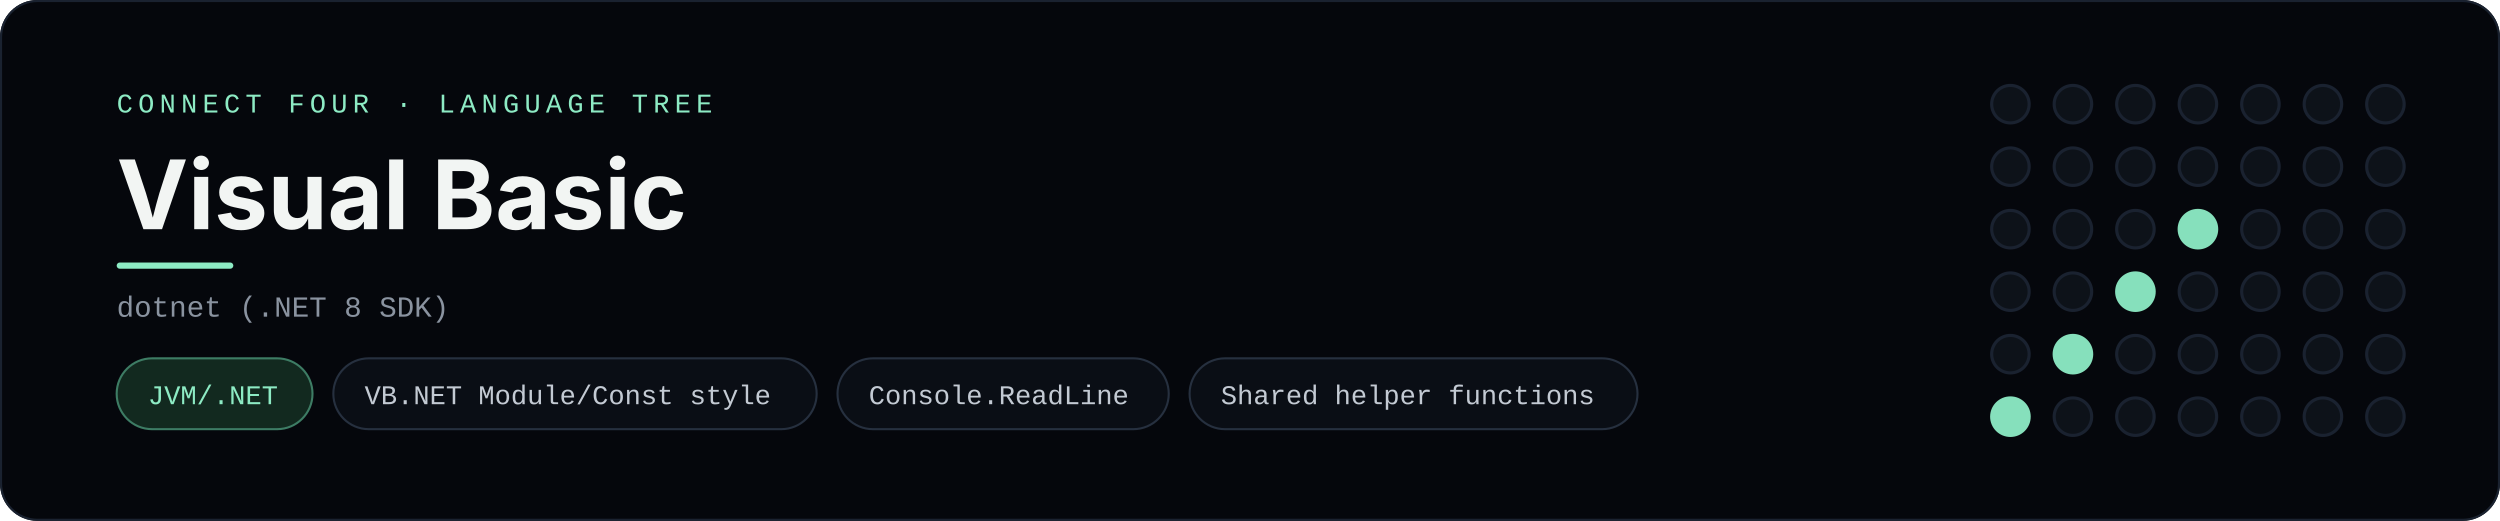
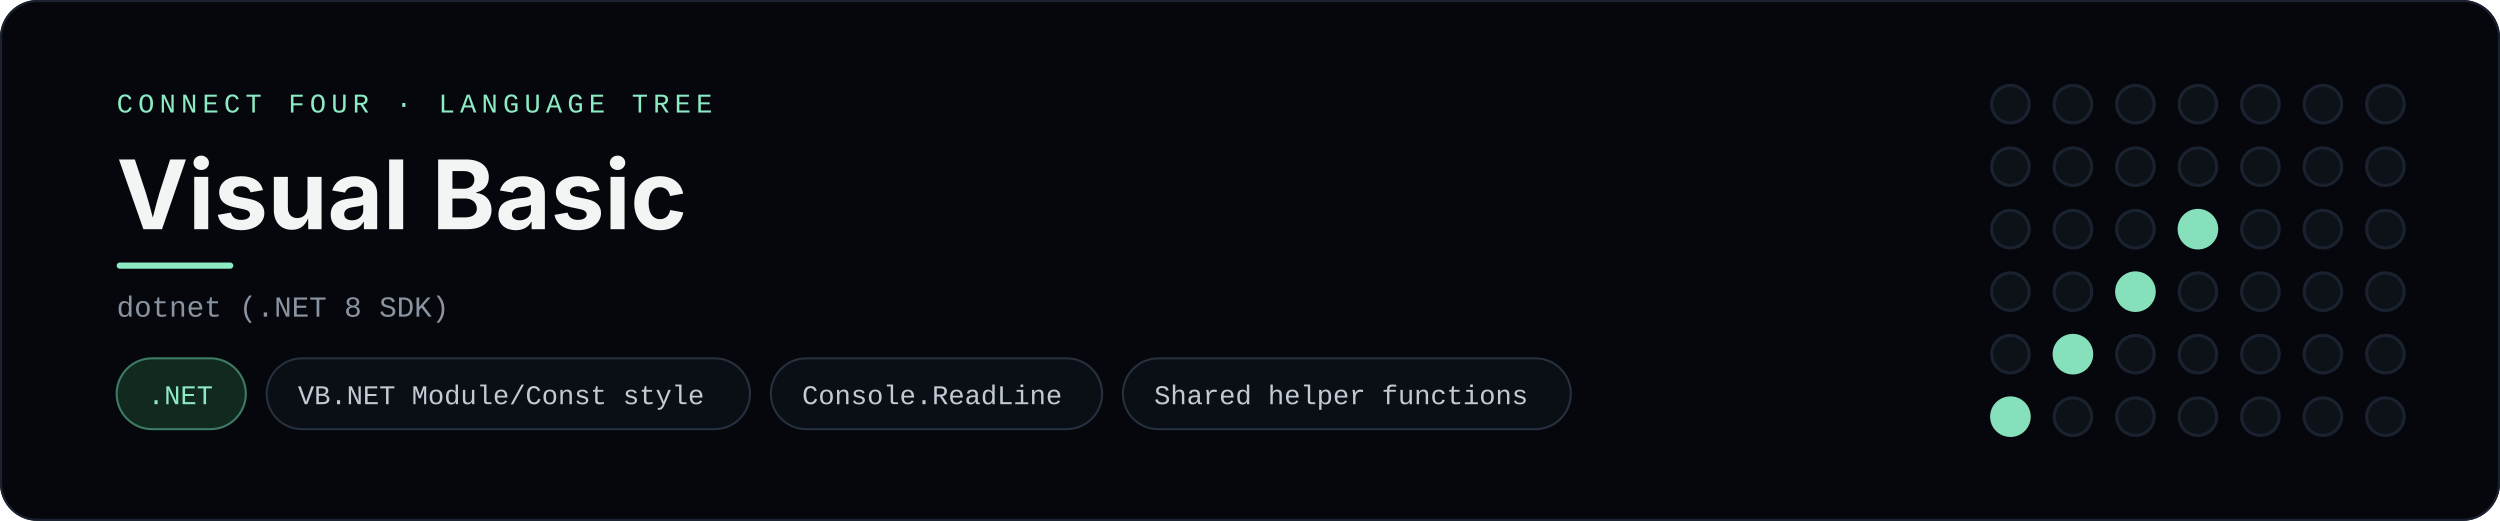
<svg xmlns="http://www.w3.org/2000/svg" width="1200" height="250" viewBox="0 0 1200 250" role="img" aria-label="Visual Basic - Connect Four">
  <rect width="1200" height="250" rx="18" fill="#05070c" />
  <rect x="0.5" y="0.5" width="1199" height="249" rx="17.5" fill="none" stroke="#1a2230" stroke-width="1" />
  <circle cx="965" cy="50" r="9" fill="#0d1219" stroke="#1a2230" stroke-width="1.5" opacity="1" />
  <circle cx="995" cy="50" r="9" fill="#0d1219" stroke="#1a2230" stroke-width="1.5" opacity="1" />
  <circle cx="1025" cy="50" r="9" fill="#0d1219" stroke="#1a2230" stroke-width="1.5" opacity="1" />
  <circle cx="1055" cy="50" r="9" fill="#0d1219" stroke="#1a2230" stroke-width="1.5" opacity="1" />
  <circle cx="1085" cy="50" r="9" fill="#0d1219" stroke="#1a2230" stroke-width="1.5" opacity="1" />
  <circle cx="1115" cy="50" r="9" fill="#0d1219" stroke="#1a2230" stroke-width="1.5" opacity="1" />
  <circle cx="1145" cy="50" r="9" fill="#0d1219" stroke="#1a2230" stroke-width="1.5" opacity="1" />
  <circle cx="965" cy="80" r="9" fill="#0d1219" stroke="#1a2230" stroke-width="1.5" opacity="1" />
  <circle cx="995" cy="80" r="9" fill="#0d1219" stroke="#1a2230" stroke-width="1.5" opacity="1" />
  <circle cx="1025" cy="80" r="9" fill="#0d1219" stroke="#1a2230" stroke-width="1.5" opacity="1" />
  <circle cx="1055" cy="80" r="9" fill="#0d1219" stroke="#1a2230" stroke-width="1.5" opacity="1" />
  <circle cx="1085" cy="80" r="9" fill="#0d1219" stroke="#1a2230" stroke-width="1.5" opacity="1" />
  <circle cx="1115" cy="80" r="9" fill="#0d1219" stroke="#1a2230" stroke-width="1.5" opacity="1" />
  <circle cx="1145" cy="80" r="9" fill="#0d1219" stroke="#1a2230" stroke-width="1.5" opacity="1" />
  <circle cx="965" cy="110" r="9" fill="#0d1219" stroke="#1a2230" stroke-width="1.5" opacity="1" />
  <circle cx="995" cy="110" r="9" fill="#0d1219" stroke="#1a2230" stroke-width="1.5" opacity="1" />
  <circle cx="1025" cy="110" r="9" fill="#0d1219" stroke="#1a2230" stroke-width="1.5" opacity="1" />
  <circle cx="1055" cy="110" r="9" fill="#8debc4" stroke="#8debc4" stroke-width="1.5" opacity="0.95" />
  <circle cx="1085" cy="110" r="9" fill="#0d1219" stroke="#1a2230" stroke-width="1.5" opacity="1" />
  <circle cx="1115" cy="110" r="9" fill="#0d1219" stroke="#1a2230" stroke-width="1.5" opacity="1" />
  <circle cx="1145" cy="110" r="9" fill="#0d1219" stroke="#1a2230" stroke-width="1.5" opacity="1" />
  <circle cx="965" cy="140" r="9" fill="#0d1219" stroke="#1a2230" stroke-width="1.5" opacity="1" />
  <circle cx="995" cy="140" r="9" fill="#0d1219" stroke="#1a2230" stroke-width="1.5" opacity="1" />
  <circle cx="1025" cy="140" r="9" fill="#8debc4" stroke="#8debc4" stroke-width="1.5" opacity="0.95" />
  <circle cx="1055" cy="140" r="9" fill="#0d1219" stroke="#1a2230" stroke-width="1.5" opacity="1" />
  <circle cx="1085" cy="140" r="9" fill="#0d1219" stroke="#1a2230" stroke-width="1.5" opacity="1" />
  <circle cx="1115" cy="140" r="9" fill="#0d1219" stroke="#1a2230" stroke-width="1.5" opacity="1" />
  <circle cx="1145" cy="140" r="9" fill="#0d1219" stroke="#1a2230" stroke-width="1.5" opacity="1" />
  <circle cx="965" cy="170" r="9" fill="#0d1219" stroke="#1a2230" stroke-width="1.5" opacity="1" />
  <circle cx="995" cy="170" r="9" fill="#8debc4" stroke="#8debc4" stroke-width="1.5" opacity="0.95" />
  <circle cx="1025" cy="170" r="9" fill="#0d1219" stroke="#1a2230" stroke-width="1.5" opacity="1" />
  <circle cx="1055" cy="170" r="9" fill="#0d1219" stroke="#1a2230" stroke-width="1.5" opacity="1" />
  <circle cx="1085" cy="170" r="9" fill="#0d1219" stroke="#1a2230" stroke-width="1.5" opacity="1" />
  <circle cx="1115" cy="170" r="9" fill="#0d1219" stroke="#1a2230" stroke-width="1.5" opacity="1" />
  <circle cx="1145" cy="170" r="9" fill="#0d1219" stroke="#1a2230" stroke-width="1.5" opacity="1" />
  <circle cx="965" cy="200" r="9" fill="#8debc4" stroke="#8debc4" stroke-width="1.5" opacity="0.95" />
  <circle cx="995" cy="200" r="9" fill="#0d1219" stroke="#1a2230" stroke-width="1.5" opacity="1" />
  <circle cx="1025" cy="200" r="9" fill="#0d1219" stroke="#1a2230" stroke-width="1.5" opacity="1" />
  <circle cx="1055" cy="200" r="9" fill="#0d1219" stroke="#1a2230" stroke-width="1.5" opacity="1" />
  <circle cx="1085" cy="200" r="9" fill="#0d1219" stroke="#1a2230" stroke-width="1.5" opacity="1" />
  <circle cx="1115" cy="200" r="9" fill="#0d1219" stroke="#1a2230" stroke-width="1.5" opacity="1" />
  <circle cx="1145" cy="200" r="9" fill="#0d1219" stroke="#1a2230" stroke-width="1.5" opacity="1" />
  <text x="56" y="54" font-family="'JetBrains Mono', 'SFMono-Regular', Consolas, 'Liberation Mono', monospace" font-size="13" letter-spacing="2.5" fill="#8debc4">CONNECT FOUR · LANGUAGE TREE</text>
  <text x="56" y="110" font-family="Inter, 'Segoe UI', 'Helvetica Neue', Arial, sans-serif" font-size="46" font-weight="700" fill="#f2f5f3">Visual Basic</text>
  <rect x="56" y="126" width="56" height="3" rx="1.5" fill="#8debc4" />
  <text x="56" y="152" font-family="'JetBrains Mono', 'SFMono-Regular', Consolas, 'Liberation Mono', monospace" font-size="14" fill="#8a93a0">dotnet (.NET 8 SDK)</text>
-   <rect x="56" y="172" width="94" height="34" rx="17" fill="#12291f" stroke="#3d7c64" stroke-width="1" />
-   <text x="71" y="194" font-family="'JetBrains Mono', 'SFMono-Regular', Consolas, 'Liberation Mono', monospace" font-size="13" fill="#8debc4">JVM/.NET</text>
-   <rect x="160" y="172" width="232" height="34" rx="17" fill="#0a0e15" stroke="#26303f" stroke-width="1" />
-   <text x="175" y="194" font-family="'JetBrains Mono', 'SFMono-Regular', Consolas, 'Liberation Mono', monospace" font-size="13" fill="#c3cad3">VB.NET Module/Const style</text>
-   <rect x="402" y="172" width="159" height="34" rx="17" fill="#0a0e15" stroke="#26303f" stroke-width="1" />
-   <text x="417" y="194" font-family="'JetBrains Mono', 'SFMono-Regular', Consolas, 'Liberation Mono', monospace" font-size="13" fill="#c3cad3">Console.ReadLine</text>
-   <rect x="571" y="172" width="215" height="34" rx="17" fill="#0a0e15" stroke="#26303f" stroke-width="1" />
-   <text x="586" y="194" font-family="'JetBrains Mono', 'SFMono-Regular', Consolas, 'Liberation Mono', monospace" font-size="13" fill="#c3cad3">Shared helper functions</text>
+   <rect x="56" y="172" width="62" height="34" rx="17" fill="#12291f" stroke="#3d7c64" stroke-width="1" />
+   <text x="71" y="194" font-family="'JetBrains Mono', 'SFMono-Regular', Consolas, 'Liberation Mono', monospace" font-size="13" fill="#8debc4">.NET</text>
+   <rect x="128" y="172" width="232" height="34" rx="17" fill="#0a0e15" stroke="#26303f" stroke-width="1" />
+   <text x="143" y="194" font-family="'JetBrains Mono', 'SFMono-Regular', Consolas, 'Liberation Mono', monospace" font-size="13" fill="#c3cad3">VB.NET Module/Const style</text>
+   <rect x="370" y="172" width="159" height="34" rx="17" fill="#0a0e15" stroke="#26303f" stroke-width="1" />
+   <text x="385" y="194" font-family="'JetBrains Mono', 'SFMono-Regular', Consolas, 'Liberation Mono', monospace" font-size="13" fill="#c3cad3">Console.ReadLine</text>
+   <rect x="539" y="172" width="215" height="34" rx="17" fill="#0a0e15" stroke="#26303f" stroke-width="1" />
+   <text x="554" y="194" font-family="'JetBrains Mono', 'SFMono-Regular', Consolas, 'Liberation Mono', monospace" font-size="13" fill="#c3cad3">Shared helper functions</text>
</svg>
